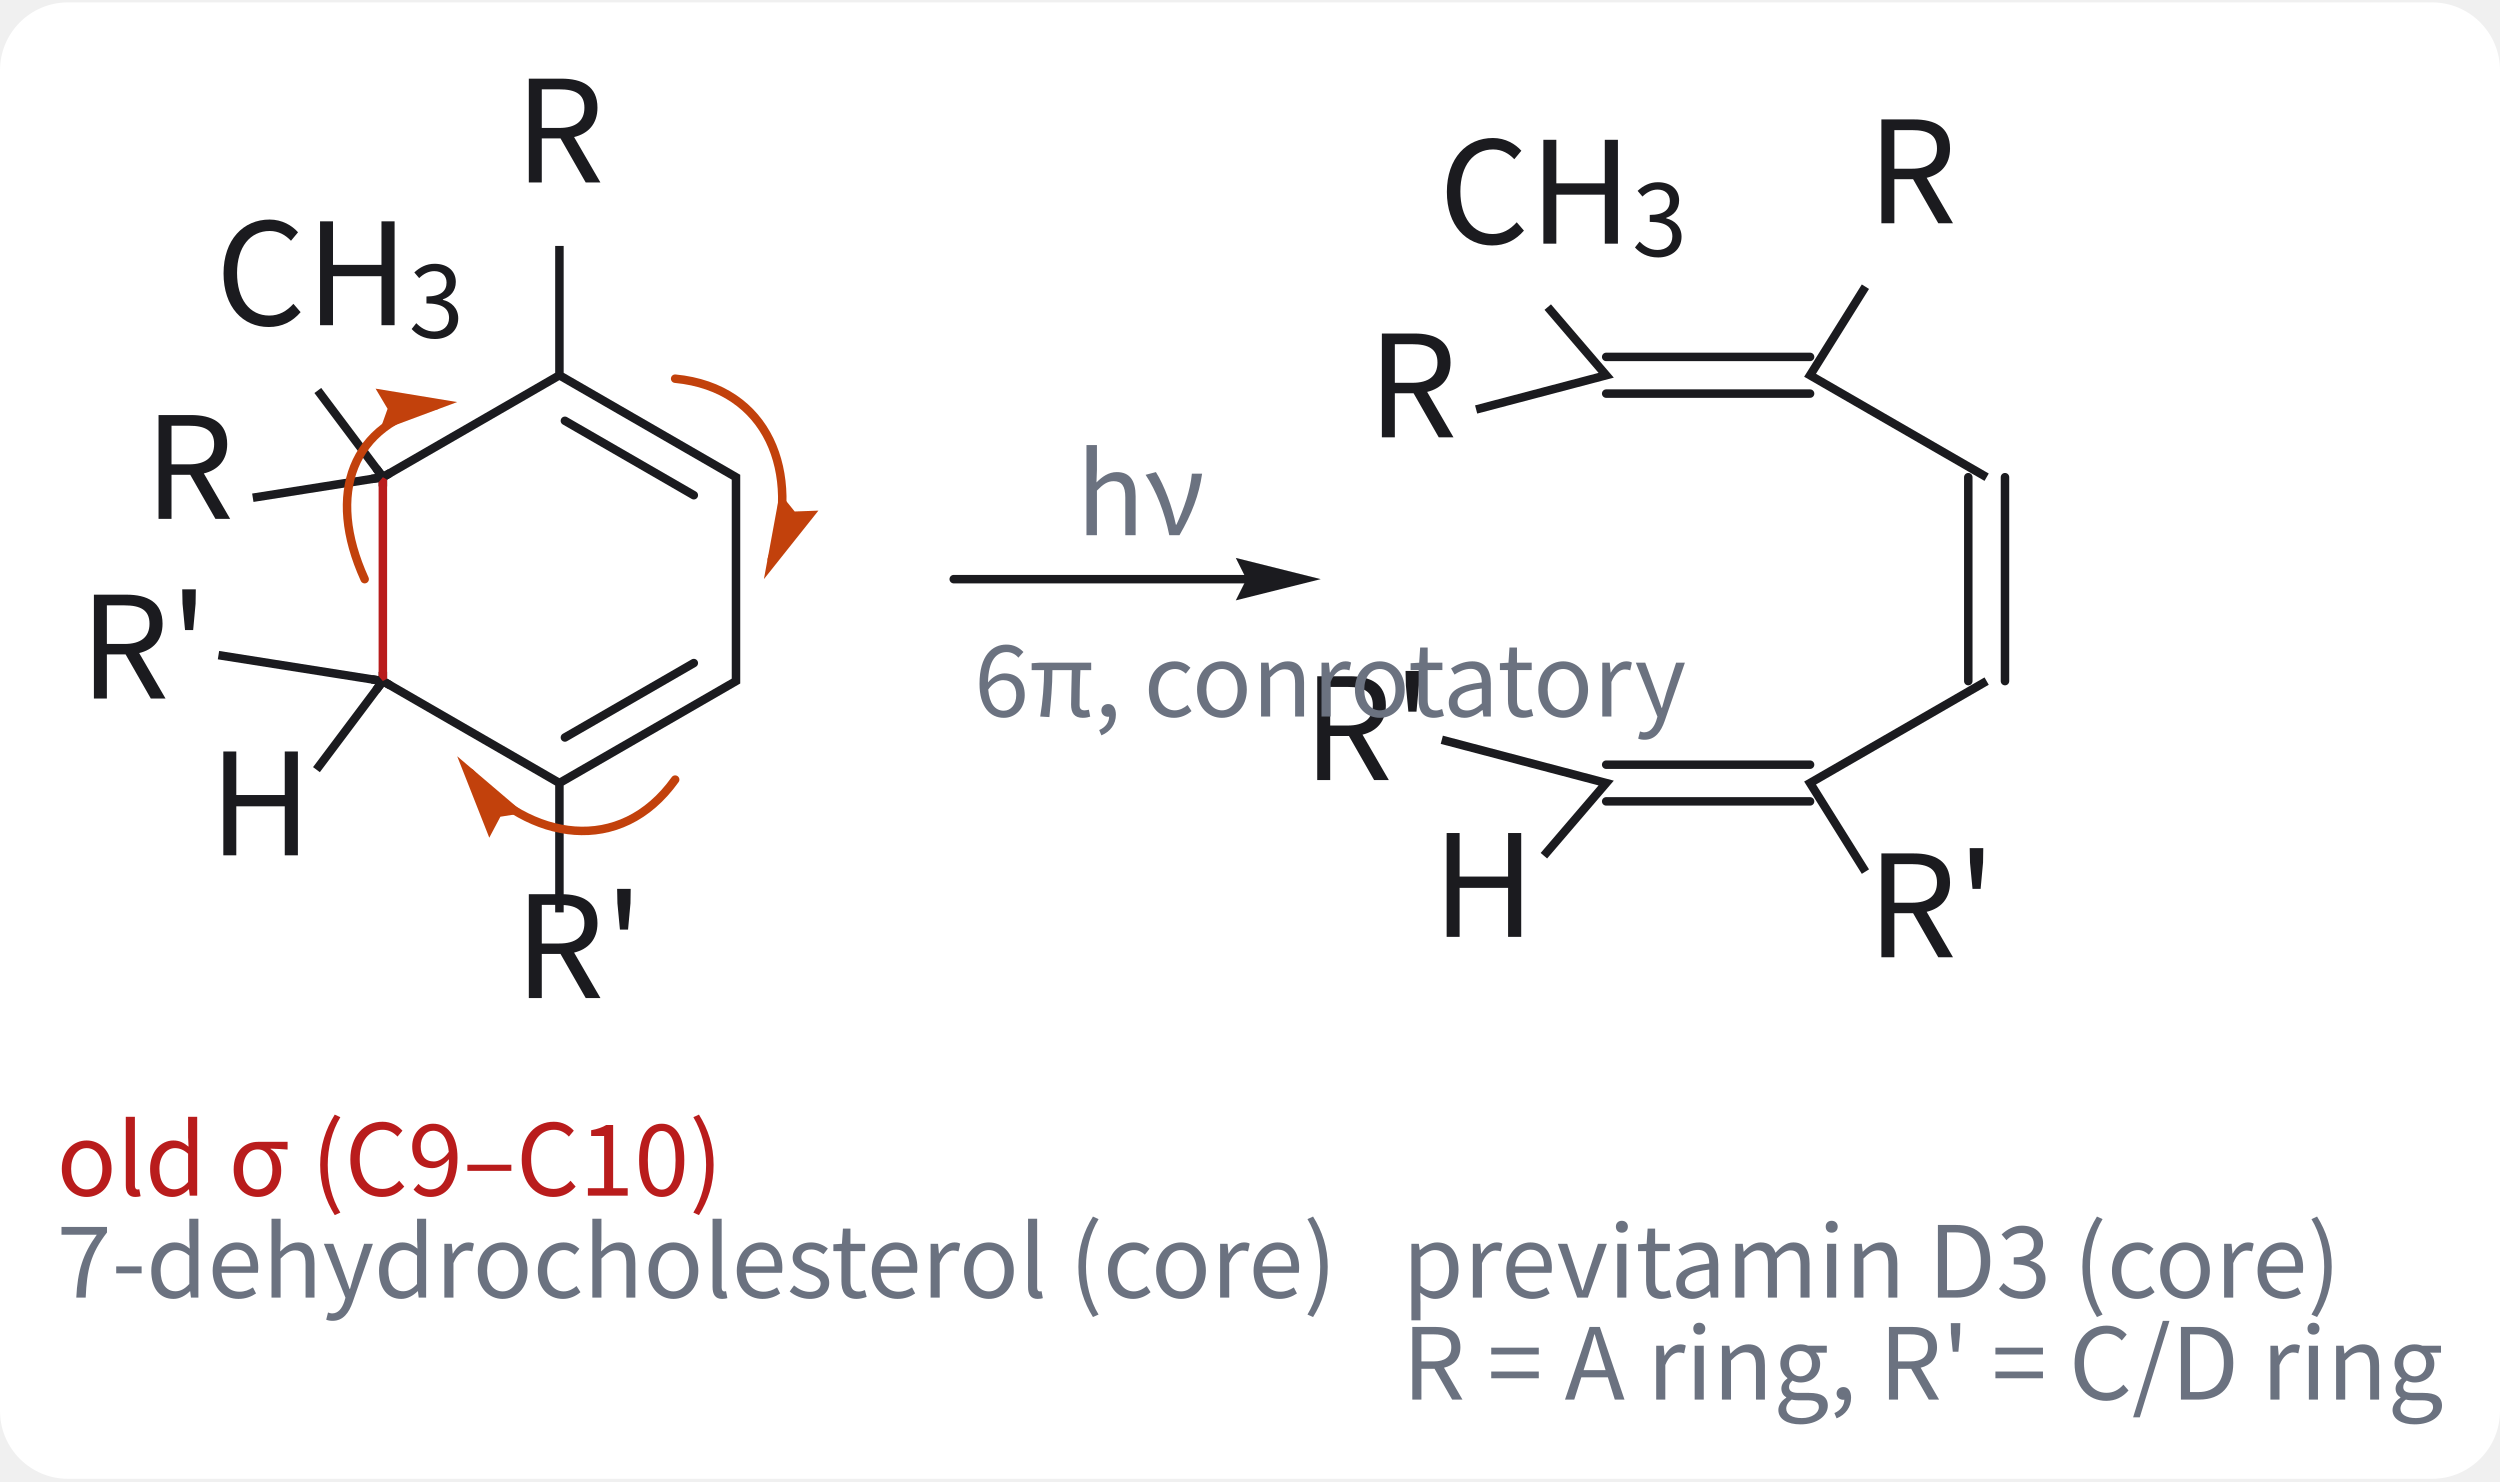
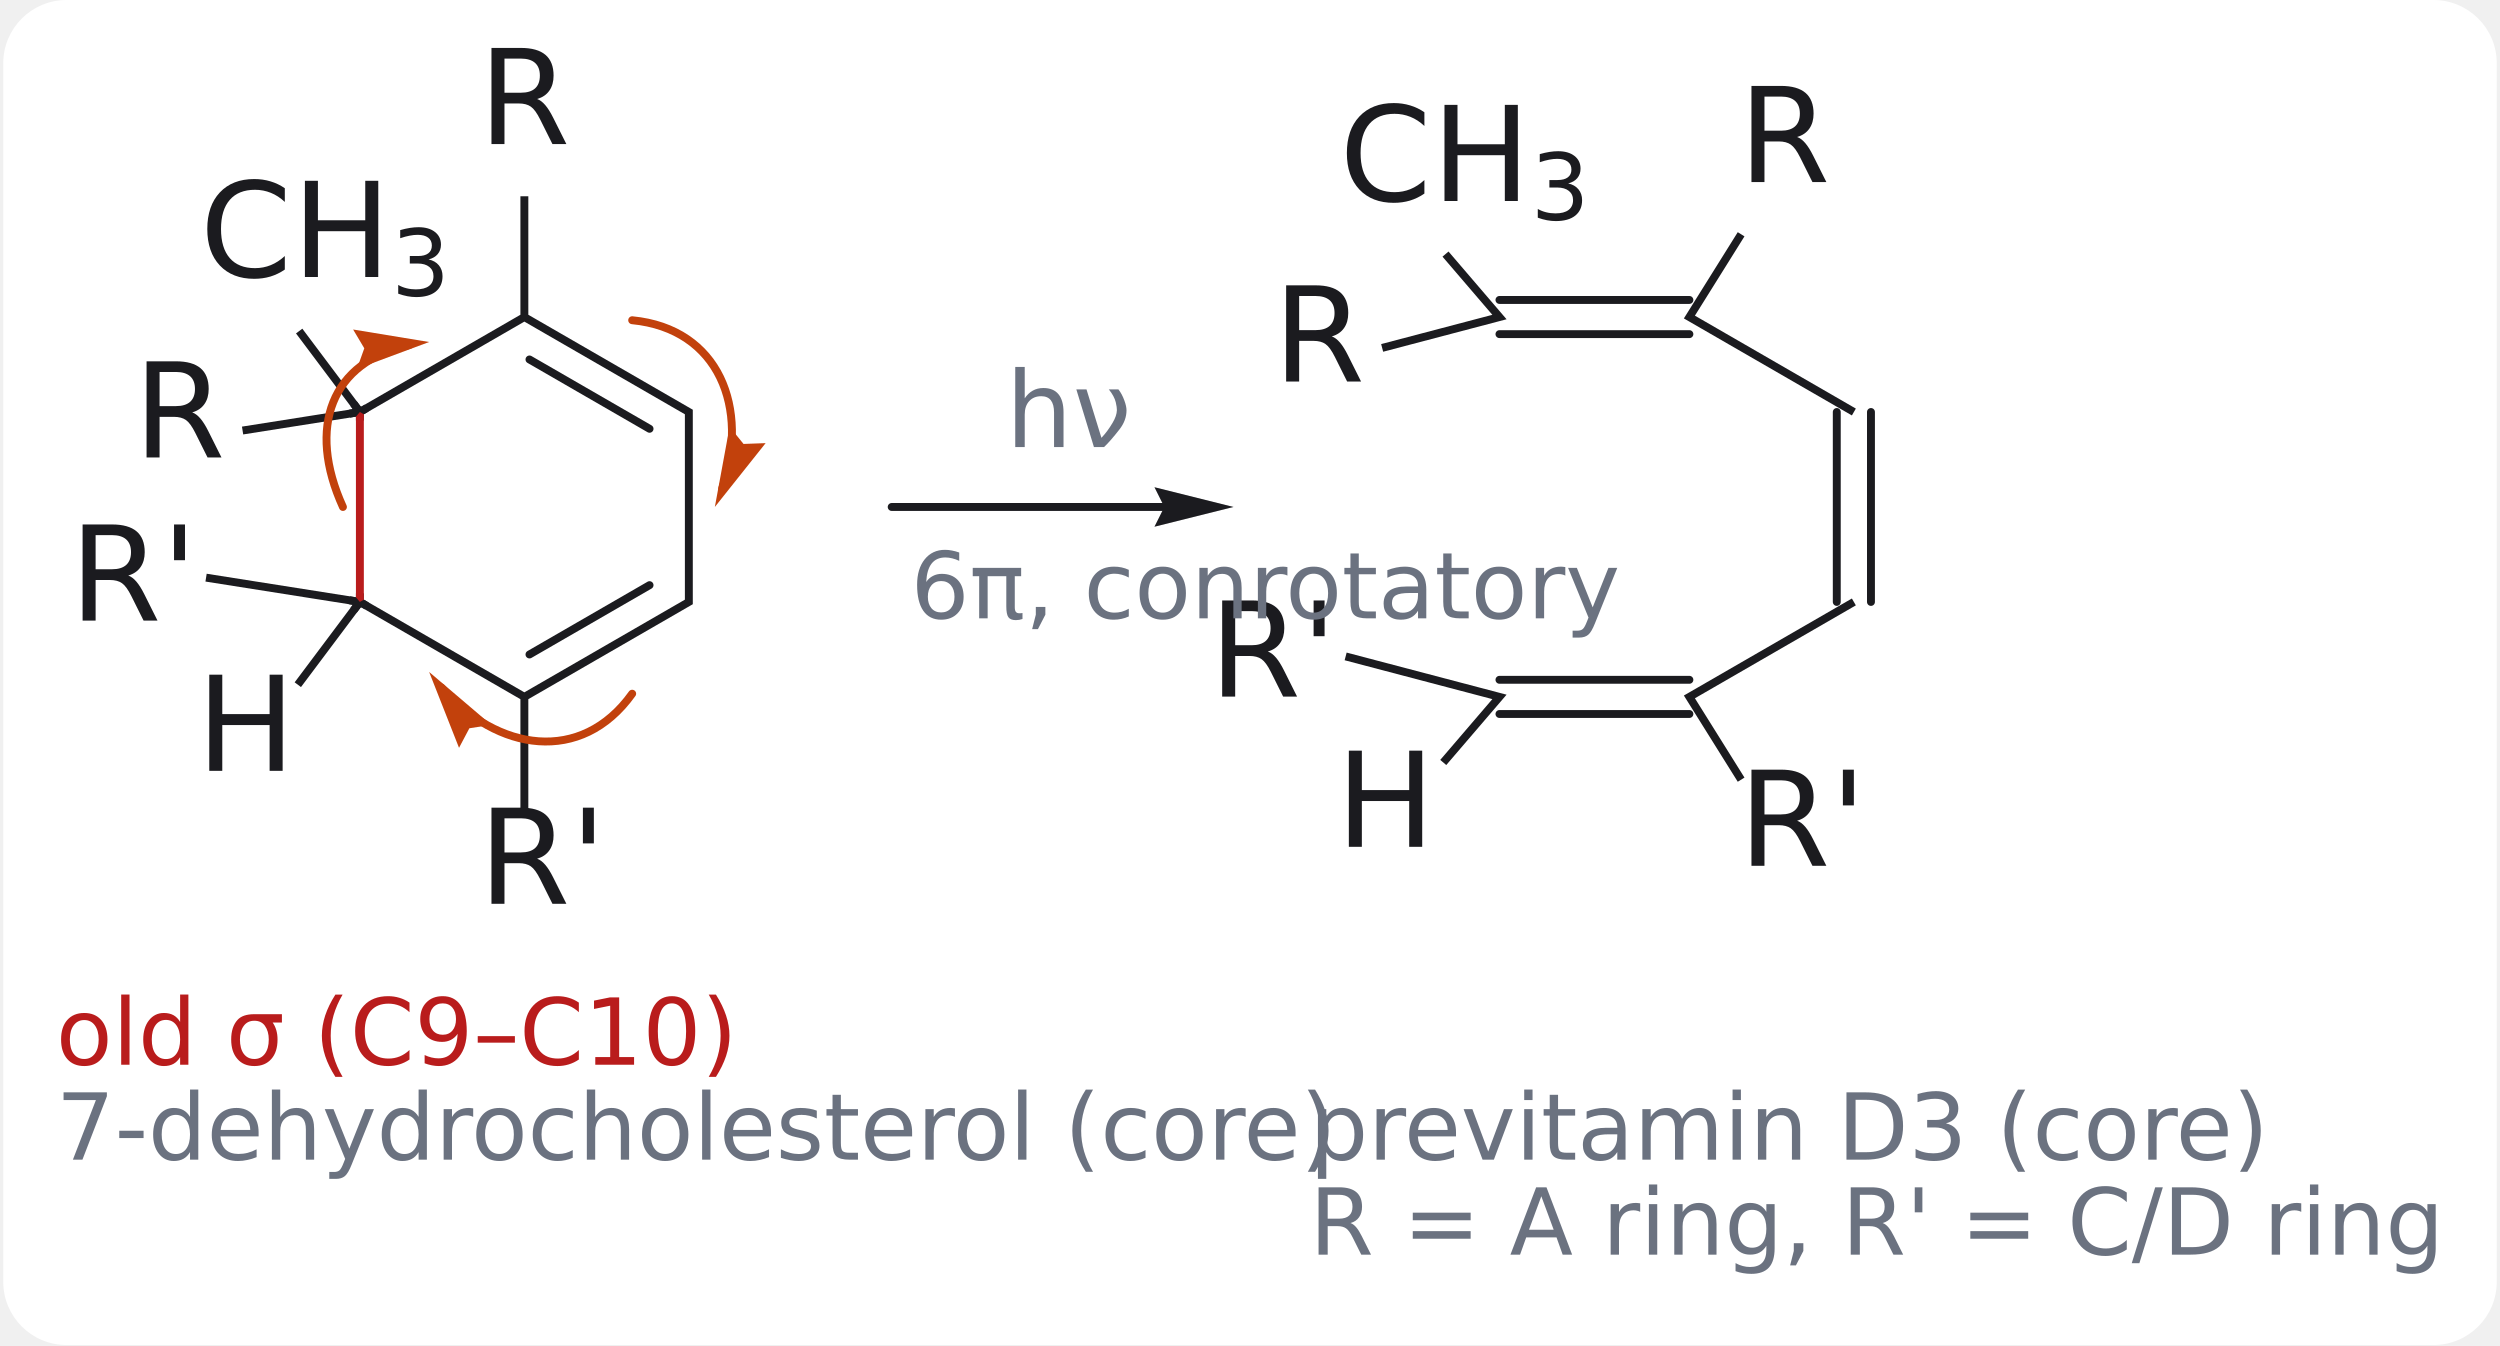
- <svg xmlns="http://www.w3.org/2000/svg" viewBox="-78.867 -118.81 514.99 304.135" width="319" height="189">
+ <svg xmlns="http://www.w3.org/2000/svg" viewBox="-78.867 -112.109 551.405 297.434" width="342" height="184">
  <style>.c-ink.fill{fill:#1b1b1f}.c-ink.stroke{stroke:#1b1b1f}.c-arrow.fill{fill:#c2410c}.c-arrow.stroke{stroke:#c2410c}.c-nu.fill{fill:#1d4ed8}.c-nu.stroke{stroke:#1d4ed8}.c-el.fill{fill:#b91c1c}.c-el.stroke{stroke:#b91c1c}.c-good.fill{fill:#15803d}.c-good.stroke{stroke:#15803d}.c-muted.fill{fill:#6b7280}.c-muted.stroke{stroke:#6b7280}.card{fill:#ffffff}@media (prefers-color-scheme: dark){.c-ink.fill{fill:#e6e6ea}.c-ink.stroke{stroke:#e6e6ea}.c-arrow.fill{fill:#ff9f5a}.c-arrow.stroke{stroke:#ff9f5a}.c-nu.fill{fill:#8ab4ff}.c-nu.stroke{stroke:#8ab4ff}.c-el.fill{fill:#ff8a8a}.c-el.stroke{stroke:#ff8a8a}.c-good.fill{fill:#6ee7a0}.c-good.stroke{stroke:#6ee7a0}.c-muted.fill{fill:#9ca3af}.c-muted.stroke{stroke:#9ca3af}.card{fill:#1e1e1e}}</style>
-   <rect class="card" x="-78.867" y="-118.810" width="514.990" height="304.135" rx="14" />
+   <rect class="card" x="-78.867" y="-112.109" width="551.405" height="297.434" rx="14" />
  <line class="c-ink stroke" x1="37.502" y1="-32.618" x2="64.054" y2="-17.288" stroke-width="1.75" stroke-linecap="round" />
  <line class="c-ink stroke" x1="64.054" y1="17.288" x2="37.502" y2="32.618" stroke-width="1.75" stroke-linecap="round" />
  <line class="c-ink stroke" x1="252" y1="-45.78" x2="294" y2="-45.78" stroke-width="1.75" stroke-linecap="round" />
  <line class="c-ink stroke" x1="252" y1="-38.22" x2="294" y2="-38.22" stroke-width="1.75" stroke-linecap="round" />
  <line class="c-ink stroke" x1="334.152" y1="-21" x2="334.152" y2="21" stroke-width="1.75" stroke-linecap="round" />
  <line class="c-ink stroke" x1="326.592" y1="-21" x2="326.592" y2="21" stroke-width="1.75" stroke-linecap="round" />
  <line class="c-ink stroke" x1="294" y1="45.78" x2="252" y2="45.78" stroke-width="1.75" stroke-linecap="round" />
  <line class="c-ink stroke" x1="294" y1="38.22" x2="252" y2="38.22" stroke-width="1.75" stroke-linecap="round" />
  <path class="c-ink fill stroke" d="M0.875 -20.495 L1.953 -21.117 L1.078 -22.633 L0.234 -22.146 L0 -21 Z M-0.875 -19.976 L-0.875 -19.101 L0.875 -19.101 L0.875 -20.495 L0 -21 Z M0.234 -22.146 L-0.697 -23.388 L-2.097 -22.338 L-1.572 -21.638 L0 -21 Z M-1.572 -21.638 L-2.436 -21.501 L-2.163 -19.773 L-0.875 -19.976 L0 -21 Z " stroke-width="0" stroke-linecap="round" stroke-linejoin="round" />
  <path class="c-ink fill stroke" d="M0.234 22.146 L1.078 22.633 L1.953 21.117 L0.875 20.495 L0 21 Z M0.875 20.495 L0.875 19.101 L-0.875 19.101 L-0.875 19.976 L0 21 Z M-1.572 21.638 L-2.097 22.338 L-0.697 23.388 L0.234 22.146 L0 21 Z M-0.875 19.976 L-2.163 19.773 L-2.436 21.501 L-1.572 21.638 L0 21 Z " stroke-width="0" stroke-linecap="round" stroke-linejoin="round" />
-   <path class="c-ink fill stroke" d="M0.875 -20.495 L36.372 -40.99 L36.372 -42 L35.497 -42.505 L0.234 -22.146 L0 -21 Z M36.372 -40.99 L71.869 -20.495 L73.619 -21.505 L37.247 -42.505 L36.372 -42 Z M71.869 -20.495 L71.869 20.495 L73.619 21.505 L73.619 -21.505 Z M71.869 20.495 L36.372 40.99 L36.372 42 L37.247 42.505 L73.619 21.505 Z M36.372 40.99 L0.875 20.495 L0 21 L0.234 22.146 L35.497 42.505 L36.372 42 Z M0.234 -22.146 L-12.698 -39.39 L-14.098 -38.34 L-1.572 -21.638 L0 -21 Z M-1.572 -21.638 L-26.926 -17.634 L-26.653 -15.906 L-0.875 -19.976 L0 -21 Z M37.247 -42.505 L37.247 -68.644 L35.497 -68.644 L35.497 -42.505 L36.372 -42 Z M35.497 42.505 L35.497 68.644 L37.247 68.644 L37.247 42.505 L36.372 42 Z M-1.572 21.638 L-14.383 38.719 L-12.983 39.769 L0.234 22.146 L0 21 Z M-0.875 19.976 L-33.726 14.789 L-33.999 16.518 L-1.572 21.638 L0 21 Z M292.778 -41.695 L329.935 -20.242 L330.81 -21.758 L295.222 -42.305 Z M329.935 20.242 L292.778 41.695 L295.222 42.305 L330.81 21.758 Z M253.573 -41.509 L240.627 -56.613 L239.298 -55.474 L250.427 -42.491 Z M250.427 -42.491 L224.988 -35.796 L225.433 -34.104 L253.573 -41.509 Z M295.222 -42.305 L306.144 -59.78 L304.66 -60.707 L292.778 -41.695 Z M292.778 41.695 L304.66 60.707 L306.144 59.78 L295.222 42.305 Z M250.427 42.491 L238.502 56.403 L239.831 57.542 L253.573 41.509 Z M253.573 41.509 L218.36 32.243 L217.915 33.935 L250.427 42.491 Z " stroke-width="0" stroke-linecap="round" stroke-linejoin="round" />
+   <path class="c-ink fill stroke" d="M0.875 -20.495 L36.372 -40.99 L36.372 -42 L35.497 -42.505 L0.234 -22.146 L0 -21 Z M36.372 -40.99 L71.869 -20.495 L73.619 -21.505 L37.247 -42.505 L36.372 -42 Z M71.869 -20.495 L71.869 20.495 L73.619 21.505 L73.619 -21.505 Z M71.869 20.495 L36.372 40.99 L36.372 42 L37.247 42.505 L73.619 21.505 Z M36.372 40.99 L0.875 20.495 L0 21 L0.234 22.146 L35.497 42.505 L36.372 42 Z M0.234 -22.146 L-12.727 -39.428 L-14.127 -38.378 L-1.572 -21.638 L0 -21 Z M-1.572 -21.638 L-26.077 -17.768 L-25.804 -16.04 L-0.875 -19.976 L0 -21 Z M37.247 -42.505 L37.247 -68.702 L35.497 -68.702 L35.497 -42.505 L36.372 -42 Z M35.497 42.505 L35.497 68.702 L37.247 68.702 L37.247 42.505 L36.372 42 Z M-1.572 21.638 L-14.427 38.777 L-13.027 39.827 L0.234 22.146 L0 21 Z M-0.875 19.976 L-33.879 14.765 L-34.152 16.493 L-1.572 21.638 L0 21 Z M292.778 -41.695 L329.935 -20.242 L330.81 -21.758 L295.222 -42.305 Z M329.935 20.242 L292.778 41.695 L295.222 42.305 L330.81 21.758 Z M253.573 -41.509 L240.733 -56.489 L239.404 -55.351 L250.427 -42.491 Z M250.427 -42.491 L225.837 -36.02 L226.282 -34.327 L253.573 -41.509 Z M295.222 -42.305 L306.181 -59.838 L304.697 -60.766 L292.778 -41.695 Z M292.778 41.695 L304.697 60.766 L306.181 59.838 L295.222 42.305 Z M250.427 42.491 L238.906 55.932 L240.234 57.071 L253.573 41.509 Z M253.573 41.509 L218.207 32.202 L217.762 33.895 L250.427 42.491 Z " stroke-width="0" stroke-linecap="round" stroke-linejoin="round" />
  <path class="c-el fill stroke" d="M0.875 20.495 L0.875 -20.495 L0 -21 L-0.875 -19.976 L-0.875 19.976 L0 21 Z " stroke-width="0" stroke-linecap="round" stroke-linejoin="round" />
-   <text class="c-ink fill" xml:space="preserve" x="-34.504" y="-77.744" font-family="Noto Sans CJK JP" font-size="29.167" font-weight="normal" font-style="normal" text-decoration="none" dominant-baseline="text-before-edge">CH</text>
-   <text class="c-ink fill" xml:space="preserve" x="5.338" y="-67.535" font-family="Noto Sans CJK JP" font-size="20.417" font-weight="normal" font-style="normal" text-decoration="none" dominant-baseline="text-before-edge">3</text>
-   <text class="c-ink fill" xml:space="preserve" x="-49.16" y="-37.844" font-family="Noto Sans CJK JP" font-size="29.167" font-weight="normal" font-style="normal" text-decoration="none" dominant-baseline="text-before-edge">R</text>
-   <text class="c-ink fill" xml:space="preserve" x="27.112" y="-107.144" font-family="Noto Sans CJK JP" font-size="29.167" font-weight="normal" font-style="normal" text-decoration="none" dominant-baseline="text-before-edge">R</text>
-   <text class="c-ink fill" xml:space="preserve" x="27.112" y="60.856" font-family="Noto Sans CJK JP" font-size="29.167" font-weight="normal" font-style="normal" text-decoration="none" dominant-baseline="text-before-edge">R'</text>
-   <text class="c-ink fill" xml:space="preserve" x="-35.817" y="31.456" font-family="Noto Sans CJK JP" font-size="29.167" font-weight="normal" font-style="normal" text-decoration="none" dominant-baseline="text-before-edge">H</text>
-   <text class="c-ink fill" xml:space="preserve" x="-62.475" y="-0.846" font-family="Noto Sans CJK JP" font-size="29.167" font-weight="normal" font-style="normal" text-decoration="none" dominant-baseline="text-before-edge">R'</text>
-   <text class="c-ink fill" xml:space="preserve" x="217.496" y="-94.544" font-family="Noto Sans CJK JP" font-size="29.167" font-weight="normal" font-style="normal" text-decoration="none" dominant-baseline="text-before-edge">CH</text>
-   <text class="c-ink fill" xml:space="preserve" x="257.337" y="-84.335" font-family="Noto Sans CJK JP" font-size="20.417" font-weight="normal" font-style="normal" text-decoration="none" dominant-baseline="text-before-edge">3</text>
-   <text class="c-ink fill" xml:space="preserve" x="202.84" y="-54.644" font-family="Noto Sans CJK JP" font-size="29.167" font-weight="normal" font-style="normal" text-decoration="none" dominant-baseline="text-before-edge">R</text>
-   <text class="c-ink fill" xml:space="preserve" x="305.74" y="-98.744" font-family="Noto Sans CJK JP" font-size="29.167" font-weight="normal" font-style="normal" text-decoration="none" dominant-baseline="text-before-edge">R</text>
-   <text class="c-ink fill" xml:space="preserve" x="305.74" y="52.456" font-family="Noto Sans CJK JP" font-size="29.167" font-weight="normal" font-style="normal" text-decoration="none" dominant-baseline="text-before-edge">R'</text>
-   <text class="c-ink fill" xml:space="preserve" x="216.183" y="48.256" font-family="Noto Sans CJK JP" font-size="29.167" font-weight="normal" font-style="normal" text-decoration="none" dominant-baseline="text-before-edge">H</text>
-   <text class="c-ink fill" xml:space="preserve" x="189.525" y="15.954" font-family="Noto Sans CJK JP" font-size="29.167" font-weight="normal" font-style="normal" text-decoration="none" dominant-baseline="text-before-edge">R'</text>
+   <text class="c-ink fill" xml:space="preserve" x="-35.383" y="-71.056" font-family="DejaVu Sans, Noto Sans CJK KR, Noto Sans CJK JP, sans-serif" font-size="29.167" font-weight="normal" font-style="normal" text-decoration="none" dominant-baseline="text-before-edge">CH</text>
+   <text class="c-ink fill" xml:space="preserve" x="6.915" y="-60.848" font-family="DejaVu Sans, Noto Sans CJK KR, Noto Sans CJK JP, sans-serif" font-size="20.417" font-weight="normal" font-style="normal" text-decoration="none" dominant-baseline="text-before-edge">3</text>
+   <text class="c-ink fill" xml:space="preserve" x="-50.033" y="-31.142" font-family="DejaVu Sans, Noto Sans CJK KR, Noto Sans CJK JP, sans-serif" font-size="29.167" font-weight="normal" font-style="normal" text-decoration="none" dominant-baseline="text-before-edge">R</text>
+   <text class="c-ink fill" xml:space="preserve" x="26.239" y="-100.442" font-family="DejaVu Sans, Noto Sans CJK KR, Noto Sans CJK JP, sans-serif" font-size="29.167" font-weight="normal" font-style="normal" text-decoration="none" dominant-baseline="text-before-edge">R</text>
+   <text class="c-ink fill" xml:space="preserve" x="26.239" y="67.558" font-family="DejaVu Sans, Noto Sans CJK KR, Noto Sans CJK JP, sans-serif" font-size="29.167" font-weight="normal" font-style="normal" text-decoration="none" dominant-baseline="text-before-edge">R'</text>
+   <text class="c-ink fill" xml:space="preserve" x="-36.166" y="38.158" font-family="DejaVu Sans, Noto Sans CJK KR, Noto Sans CJK JP, sans-serif" font-size="29.167" font-weight="normal" font-style="normal" text-decoration="none" dominant-baseline="text-before-edge">H</text>
+   <text class="c-ink fill" xml:space="preserve" x="-64.175" y="4.937" font-family="DejaVu Sans, Noto Sans CJK KR, Noto Sans CJK JP, sans-serif" font-size="29.167" font-weight="normal" font-style="normal" text-decoration="none" dominant-baseline="text-before-edge">R'</text>
+   <text class="c-ink fill" xml:space="preserve" x="216.617" y="-87.856" font-family="DejaVu Sans, Noto Sans CJK KR, Noto Sans CJK JP, sans-serif" font-size="29.167" font-weight="normal" font-style="normal" text-decoration="none" dominant-baseline="text-before-edge">CH</text>
+   <text class="c-ink fill" xml:space="preserve" x="258.915" y="-77.648" font-family="DejaVu Sans, Noto Sans CJK KR, Noto Sans CJK JP, sans-serif" font-size="20.417" font-weight="normal" font-style="normal" text-decoration="none" dominant-baseline="text-before-edge">3</text>
+   <text class="c-ink fill" xml:space="preserve" x="201.967" y="-47.942" font-family="DejaVu Sans, Noto Sans CJK KR, Noto Sans CJK JP, sans-serif" font-size="29.167" font-weight="normal" font-style="normal" text-decoration="none" dominant-baseline="text-before-edge">R</text>
+   <text class="c-ink fill" xml:space="preserve" x="304.867" y="-92.042" font-family="DejaVu Sans, Noto Sans CJK KR, Noto Sans CJK JP, sans-serif" font-size="29.167" font-weight="normal" font-style="normal" text-decoration="none" dominant-baseline="text-before-edge">R</text>
+   <text class="c-ink fill" xml:space="preserve" x="304.867" y="59.158" font-family="DejaVu Sans, Noto Sans CJK KR, Noto Sans CJK JP, sans-serif" font-size="29.167" font-weight="normal" font-style="normal" text-decoration="none" dominant-baseline="text-before-edge">R'</text>
+   <text class="c-ink fill" xml:space="preserve" x="215.834" y="54.958" font-family="DejaVu Sans, Noto Sans CJK KR, Noto Sans CJK JP, sans-serif" font-size="29.167" font-weight="normal" font-style="normal" text-decoration="none" dominant-baseline="text-before-edge">H</text>
+   <text class="c-ink fill" xml:space="preserve" x="187.825" y="21.737" font-family="DejaVu Sans, Noto Sans CJK KR, Noto Sans CJK JP, sans-serif" font-size="29.167" font-weight="normal" font-style="normal" text-decoration="none" dominant-baseline="text-before-edge">R'</text>
  <path class="c-ink stroke" d="M117.6 0 L188.825 0 " fill="none" stroke-width="1.75" stroke-linecap="round" stroke-linejoin="round" />
  <path class="c-ink fill stroke" d="M193.2 0 L175.7 -4.375 L177.887 0 L175.7 4.375 Z " stroke-width="0" stroke-linecap="round" stroke-linejoin="round" />
  <path class="c-arrow stroke" d="M-3.75 0 C-11.758 -17.601 -6.381 -32.188 10.986 -35.827 " fill="none" stroke-width="1.75" stroke-linecap="round" stroke-linejoin="round" />
  <path class="c-arrow fill stroke" d="M15.311 -36.48 L-1.498 -39.245 L0.972 -35.089 L-0.654 -30.536 Z " stroke-width="0" stroke-linecap="round" stroke-linejoin="round" />
  <path class="c-arrow stroke" d="M60.213 -41.295 C79.499 -39.425 86.183 -21.781 80.112 -4.063 " fill="none" stroke-width="1.75" stroke-linecap="round" stroke-linejoin="round" />
  <path class="c-arrow fill stroke" d="M78.494 0 L89.723 -14.117 L84.835 -13.938 L81.759 -17.741 Z " stroke-width="0" stroke-linecap="round" stroke-linejoin="round" />
  <path class="c-arrow stroke" d="M60.213 41.295 C48.951 57.061 30.329 54.028 18.021 39.913 " fill="none" stroke-width="1.75" stroke-linecap="round" stroke-linejoin="round" />
  <path class="c-arrow fill stroke" d="M15.311 36.48 L21.922 53.263 L24.211 48.94 L29.043 48.177 Z " stroke-width="0" stroke-linecap="round" stroke-linejoin="round" />
-   <text class="c-muted fill" xml:space="preserve" x="142.8" y="-29.4" font-family="Noto Sans CJK JP" font-size="23.333" font-weight="normal" font-style="normal" text-decoration="none" dominant-baseline="text-before-edge">hν</text>
-   <text class="c-muted fill" xml:space="preserve" x="121.8" y="10.5" font-family="Noto Sans CJK JP" font-size="20.417" font-weight="normal" font-style="normal" text-decoration="none" dominant-baseline="text-before-edge">6π, conrotatory</text>
-   <text class="c-el fill" xml:space="preserve" x="-67.2" y="109.2" font-family="Noto Sans CJK JP" font-size="20.417" font-weight="normal" font-style="normal" text-decoration="none" dominant-baseline="text-before-edge">old σ (C9–C10)</text>
-   <text class="c-muted fill" xml:space="preserve" x="-67.2" y="130.2" font-family="Noto Sans CJK JP" font-size="20.417" font-weight="normal" font-style="normal" text-decoration="none" dominant-baseline="text-before-edge">7-dehydrocholesterol (core)</text>
-   <text class="c-muted fill" xml:space="preserve" x="210" y="130.2" font-family="Noto Sans CJK JP" font-size="20.417" font-weight="normal" font-style="normal" text-decoration="none" dominant-baseline="text-before-edge">previtamin D3 (core)</text>
-   <text class="c-muted fill" xml:space="preserve" x="210" y="151.2" font-family="Noto Sans CJK JP" font-size="20.417" font-weight="normal" font-style="normal" text-decoration="none" dominant-baseline="text-before-edge">R = A ring, R' = C/D ring</text>
+   <text class="c-muted fill" xml:space="preserve" x="142.8" y="-29.4" font-family="DejaVu Sans, Noto Sans CJK KR, Noto Sans CJK JP, sans-serif" font-size="23.333" font-weight="normal" font-style="normal" text-decoration="none" dominant-baseline="text-before-edge">hν</text>
+   <text class="c-muted fill" xml:space="preserve" x="121.8" y="10.5" font-family="DejaVu Sans, Noto Sans CJK KR, Noto Sans CJK JP, sans-serif" font-size="20.417" font-weight="normal" font-style="normal" text-decoration="none" dominant-baseline="text-before-edge">6π, conrotatory</text>
+   <text class="c-el fill" xml:space="preserve" x="-67.2" y="109.2" font-family="DejaVu Sans, Noto Sans CJK KR, Noto Sans CJK JP, sans-serif" font-size="20.417" font-weight="normal" font-style="normal" text-decoration="none" dominant-baseline="text-before-edge">old σ (C9–C10)</text>
+   <text class="c-muted fill" xml:space="preserve" x="-67.2" y="130.2" font-family="DejaVu Sans, Noto Sans CJK KR, Noto Sans CJK JP, sans-serif" font-size="20.417" font-weight="normal" font-style="normal" text-decoration="none" dominant-baseline="text-before-edge">7-dehydrocholesterol (core)</text>
+   <text class="c-muted fill" xml:space="preserve" x="210" y="130.2" font-family="DejaVu Sans, Noto Sans CJK KR, Noto Sans CJK JP, sans-serif" font-size="20.417" font-weight="normal" font-style="normal" text-decoration="none" dominant-baseline="text-before-edge">previtamin D3 (core)</text>
+   <text class="c-muted fill" xml:space="preserve" x="210" y="151.2" font-family="DejaVu Sans, Noto Sans CJK KR, Noto Sans CJK JP, sans-serif" font-size="20.417" font-weight="normal" font-style="normal" text-decoration="none" dominant-baseline="text-before-edge">R = A ring, R' = C/D ring</text>
</svg>
